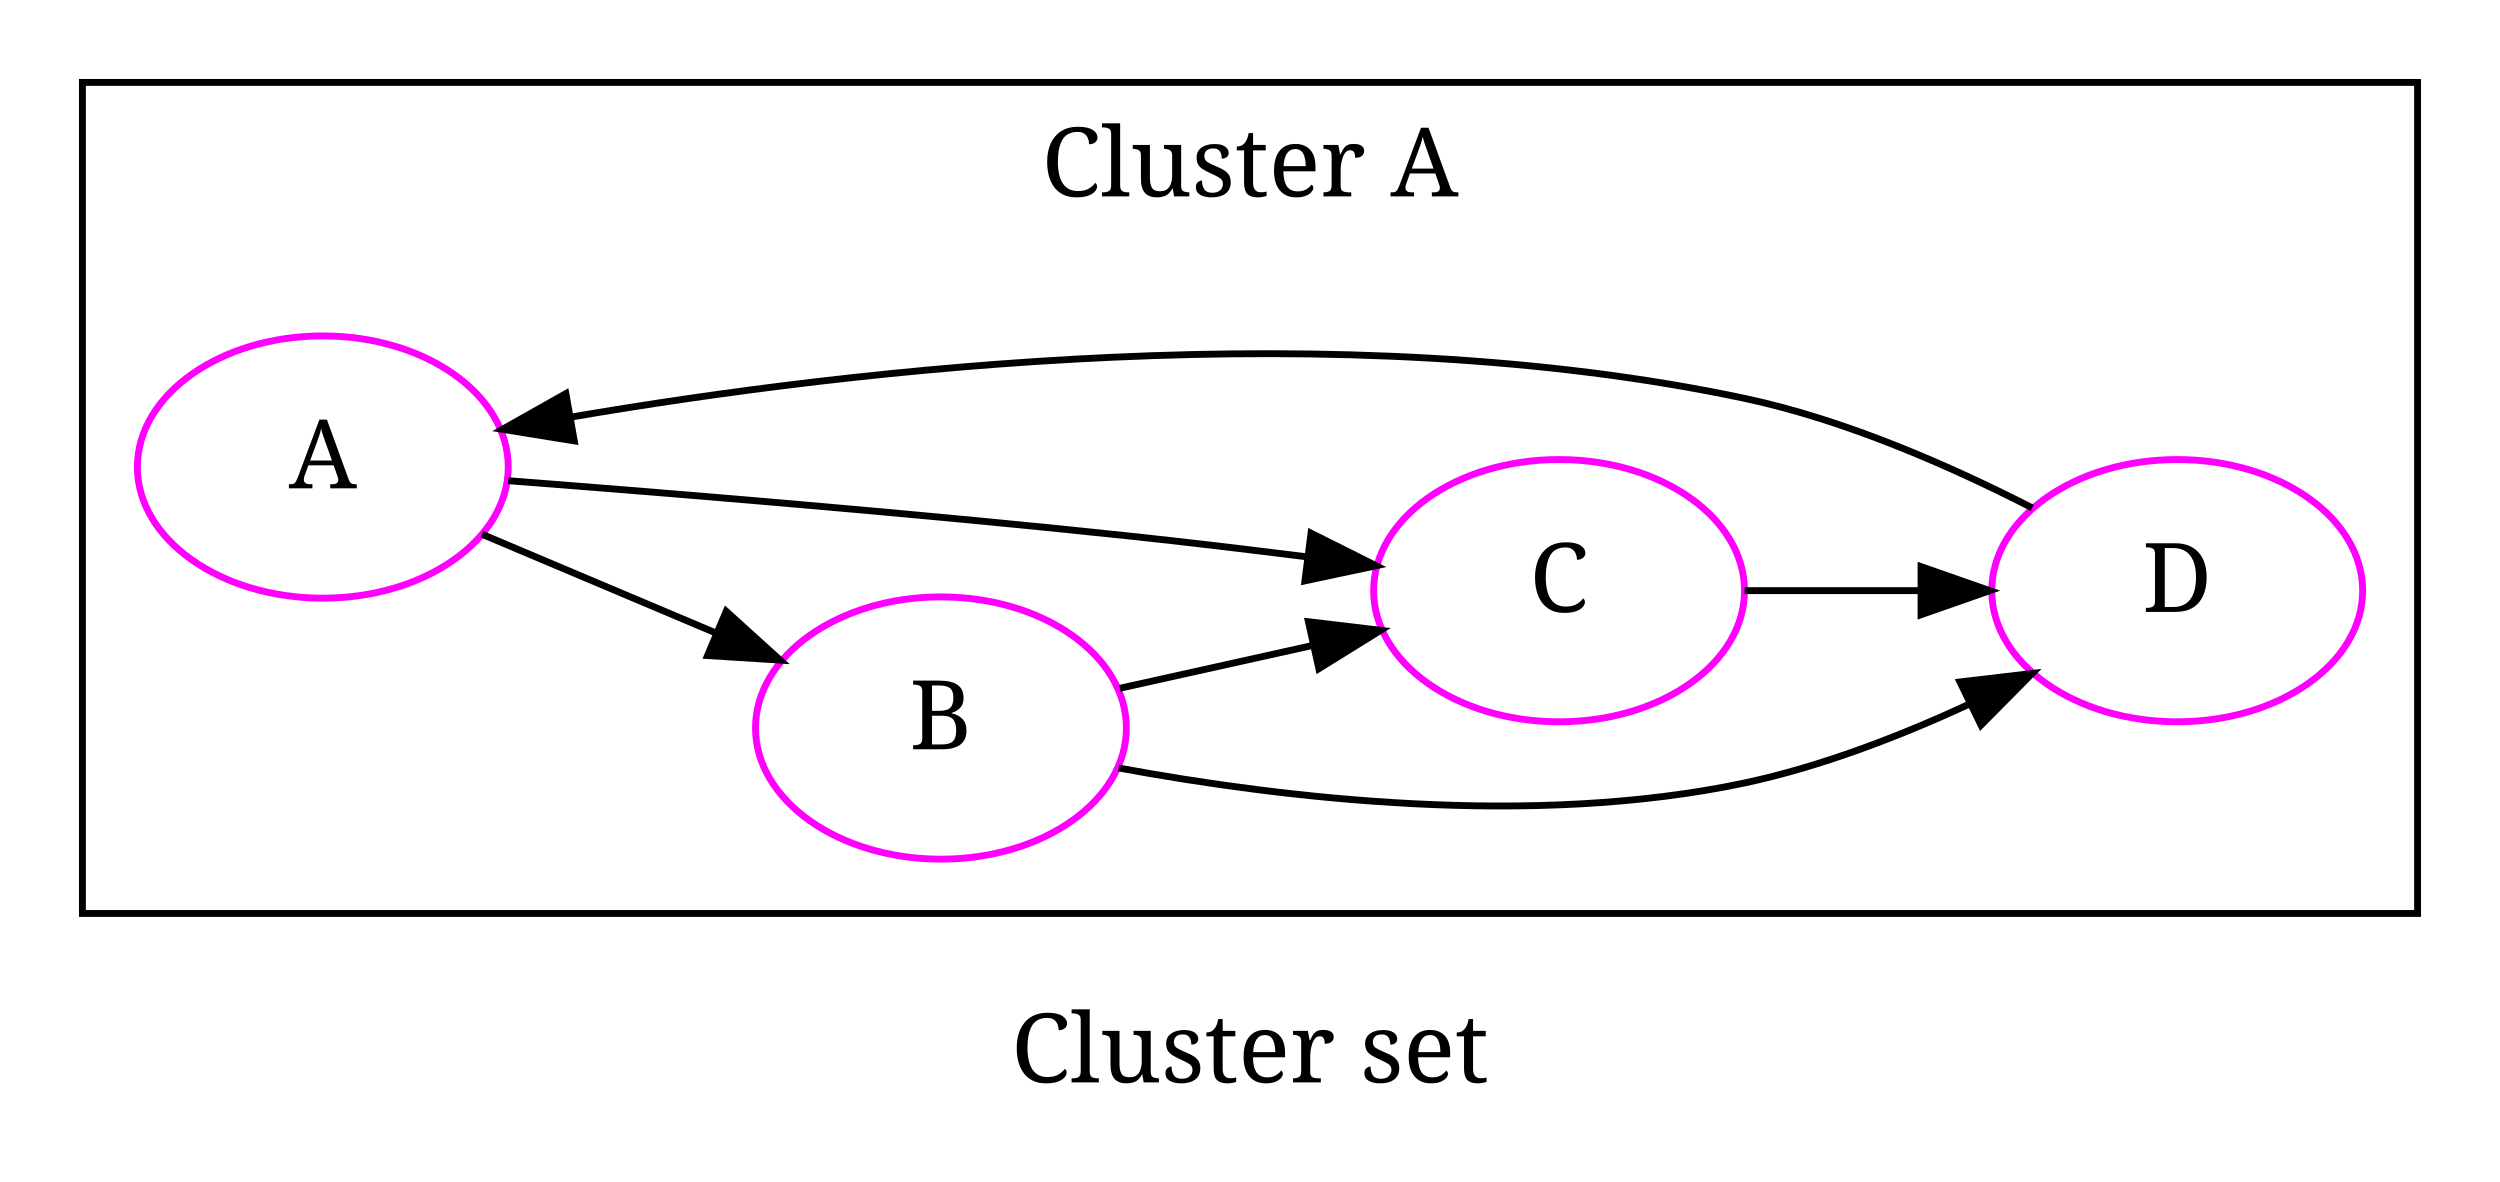
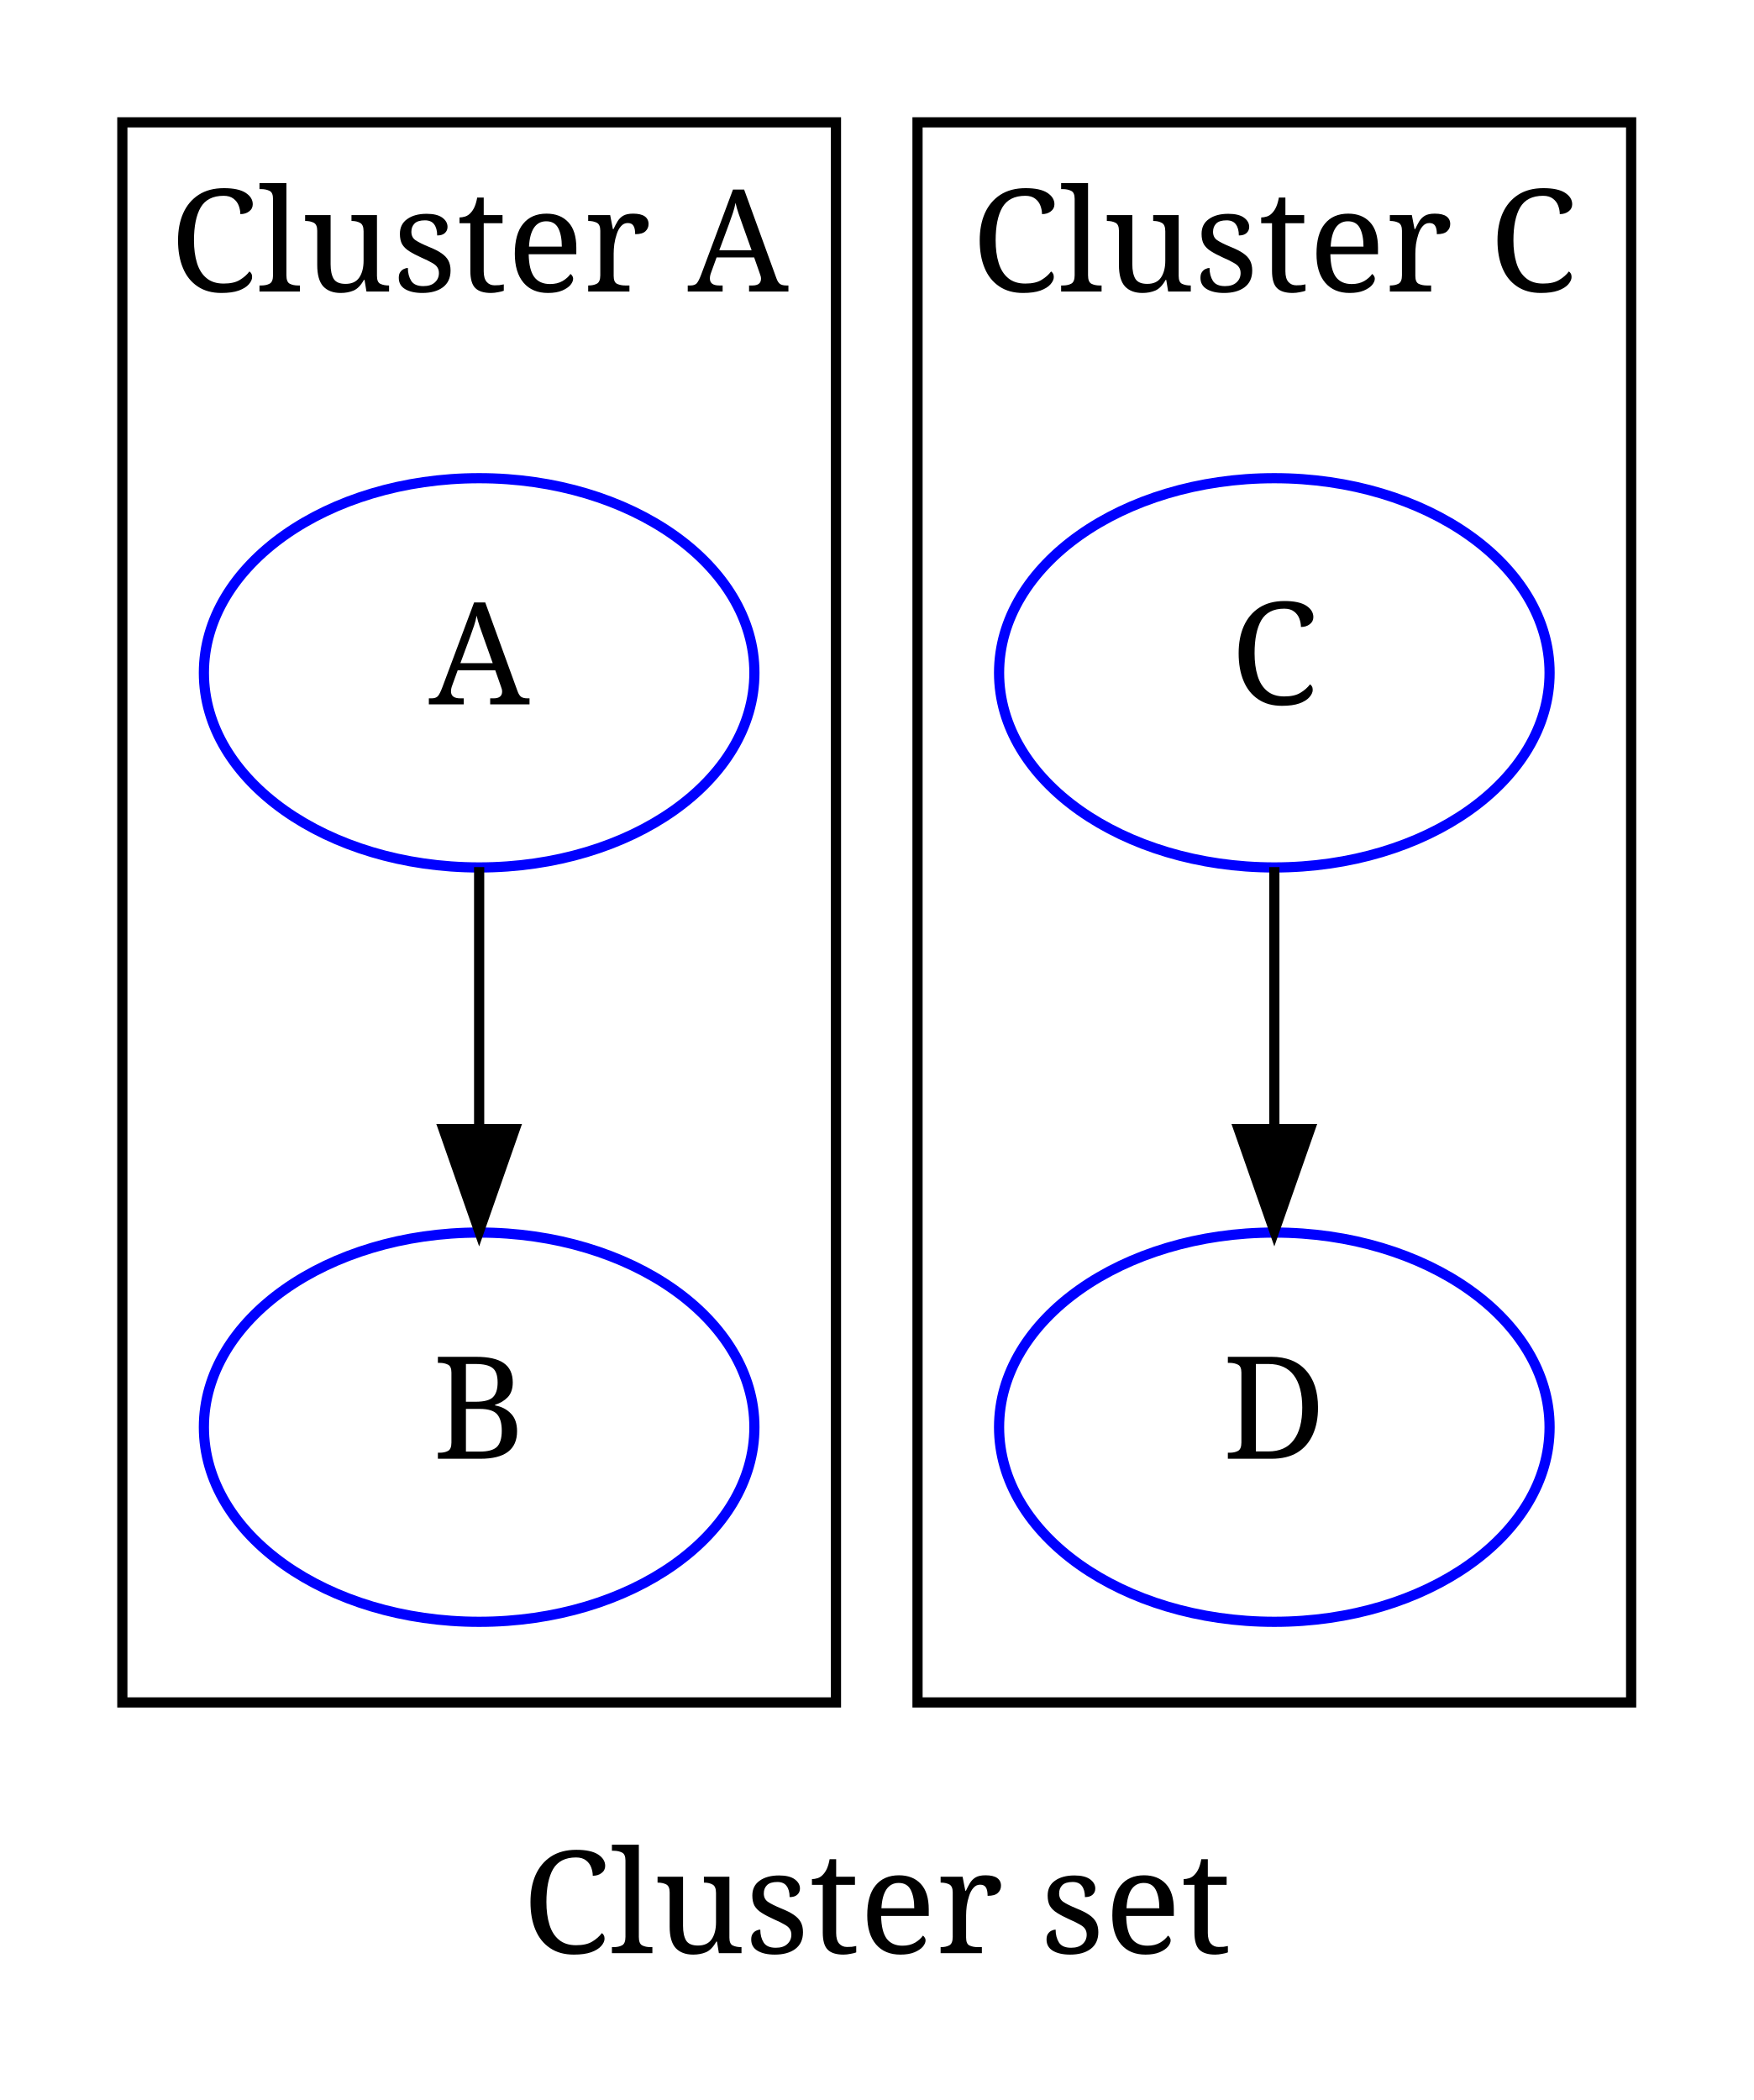
- <svg xmlns="http://www.w3.org/2000/svg" width="364pt" height="172pt" viewBox="0.00 0.00 364.00 172.00">
-   <g id="graph1" class="graph" transform="scale(1 1) rotate(0) translate(4 168)">
-     <polygon fill="white" stroke="white" points="-4,5 -4,-168 361,-168 361,5 -4,5" />
-     <text text-anchor="middle" x="178" y="-10.4" font-family="Times Roman,serif" font-size="14.00">Cluster set</text>
+ <svg xmlns="http://www.w3.org/2000/svg" width="172pt" height="206pt" viewBox="0.00 0.00 172.00 206.00">
+   <g id="graph1" class="graph" transform="scale(1 1) rotate(0) translate(4 202)">
+     <polygon fill="white" stroke="white" points="-4,5 -4,-202 169,-202 169,5 -4,5" />
+     <text text-anchor="middle" x="82" y="-10.4" font-family="Times Roman,serif" font-size="14.00">Cluster set</text>
    <g id="graph2" class="cluster">
-       <polygon fill="none" stroke="black" points="8,-35 8,-156 348,-156 348,-35 8,-35" />
-       <text text-anchor="middle" x="178" y="-139.4" font-family="Times Roman,serif" font-size="14.00">Cluster A</text>
+       <polygon fill="none" stroke="black" points="8,-35 8,-190 78,-190 78,-35 8,-35" />
+       <text text-anchor="middle" x="43" y="-173.4" font-family="Times Roman,serif" font-size="14.00">Cluster A</text>
+     </g>
+     <g id="graph3" class="cluster">
+       <polygon fill="none" stroke="black" points="86,-35 86,-190 156,-190 156,-35 86,-35" />
+       <text text-anchor="middle" x="121" y="-173.4" font-family="Times Roman,serif" font-size="14.00">Cluster C</text>
    </g>
    <g id="node2" class="node">
-       <ellipse fill="none" stroke="magenta" cx="43" cy="-100" rx="27" ry="19.092" />
-       <text text-anchor="middle" x="43" y="-96.9" font-family="Times Roman,serif" font-size="14.00">A</text>
+       <ellipse fill="none" stroke="blue" cx="43" cy="-136" rx="27" ry="19.092" />
+       <text text-anchor="middle" x="43" y="-132.9" font-family="Times Roman,serif" font-size="14.00">A</text>
    </g>
    <g id="node3" class="node">
-       <ellipse fill="none" stroke="magenta" cx="133" cy="-62" rx="27" ry="19.092" />
-       <text text-anchor="middle" x="133" y="-58.9" font-family="Times Roman,serif" font-size="14.00">B</text>
+       <ellipse fill="none" stroke="blue" cx="43" cy="-62" rx="27" ry="19.092" />
+       <text text-anchor="middle" x="43" y="-58.9" font-family="Times Roman,serif" font-size="14.00">B</text>
    </g>
    <g id="edge3" class="edge">
-       <path fill="none" stroke="black" d="M66.177,-90.214C76.49,-85.86 88.82,-80.654 100.064,-75.906" />
-       <polygon fill="black" stroke="black" points="101.737,-78.999 109.589,-71.885 99.015,-72.55 101.737,-78.999" />
+       <path fill="none" stroke="black" d="M43,-116.943C43,-109.149 43,-99.954 43,-91.338" />
+       <polygon fill="black" stroke="black" points="46.5,-91.249 43,-81.249 39.5,-91.249 46.5,-91.249" />
    </g>
-     <g id="node5" class="node">
-       <ellipse fill="none" stroke="magenta" cx="223" cy="-82" rx="27" ry="19.092" />
-       <text text-anchor="middle" x="223" y="-78.9" font-family="Times Roman,serif" font-size="14.00">C</text>
+     <g id="node6" class="node">
+       <ellipse fill="none" stroke="blue" cx="121" cy="-136" rx="27" ry="19.092" />
+       <text text-anchor="middle" x="121" y="-132.9" font-family="Times Roman,serif" font-size="14.00">C</text>
    </g>
-     <g id="edge5" class="edge">
-       <path fill="none" stroke="black" d="M69.983,-98.01C93.716,-96.184 129.186,-93.272 160,-90 168.496,-89.098 177.621,-88.009 186.216,-86.929" />
-       <polygon fill="black" stroke="black" points="186.885,-90.372 196.359,-85.629 185.995,-83.428 186.885,-90.372" />
+     <g id="node7" class="node">
+       <ellipse fill="none" stroke="blue" cx="121" cy="-62" rx="27" ry="19.092" />
+       <text text-anchor="middle" x="121" y="-58.9" font-family="Times Roman,serif" font-size="14.00">D</text>
    </g>
-     <g id="edge7" class="edge">
-       <path fill="none" stroke="black" d="M159.032,-67.785C167.8,-69.733 177.745,-71.943 187.136,-74.03" />
-       <polygon fill="black" stroke="black" points="186.506,-77.475 197.027,-76.228 188.024,-70.642 186.506,-77.475" />
-     </g>
-     <g id="node8" class="node">
-       <ellipse fill="none" stroke="magenta" cx="313" cy="-82" rx="27" ry="19.092" />
-       <text text-anchor="middle" x="313" y="-78.9" font-family="Times Roman,serif" font-size="14.00">D</text>
-     </g>
-     <g id="edge9" class="edge">
-       <path fill="none" stroke="black" d="M158.849,-56.188C182.75,-51.764 219.13,-47.449 250,-54 261.091,-56.354 272.6,-60.799 282.699,-65.466" />
-       <polygon fill="black" stroke="black" points="281.368,-68.711 291.89,-69.948 284.435,-62.419 281.368,-68.711" />
-     </g>
-     <g id="edge11" class="edge">
-       <path fill="none" stroke="black" d="M250.003,-82C258.028,-82 266.967,-82 275.531,-82" />
-       <polygon fill="black" stroke="black" points="275.705,-85.5 285.705,-82 275.705,-78.5 275.705,-85.5" />
-     </g>
-     <g id="edge13" class="edge">
-       <path fill="none" stroke="black" d="M291.89,-94.052C279.999,-100.146 264.635,-106.894 250,-110 191.111,-122.497 120.773,-114.386 79.109,-107.267" />
-       <polygon fill="black" stroke="black" points="79.618,-103.803 69.159,-105.492 78.389,-110.694 79.618,-103.803" />
+     <g id="edge6" class="edge">
+       <path fill="none" stroke="black" d="M121,-116.943C121,-109.149 121,-99.954 121,-91.338" />
+       <polygon fill="black" stroke="black" points="124.5,-91.249 121,-81.249 117.5,-91.249 124.5,-91.249" />
    </g>
  </g>
</svg>
